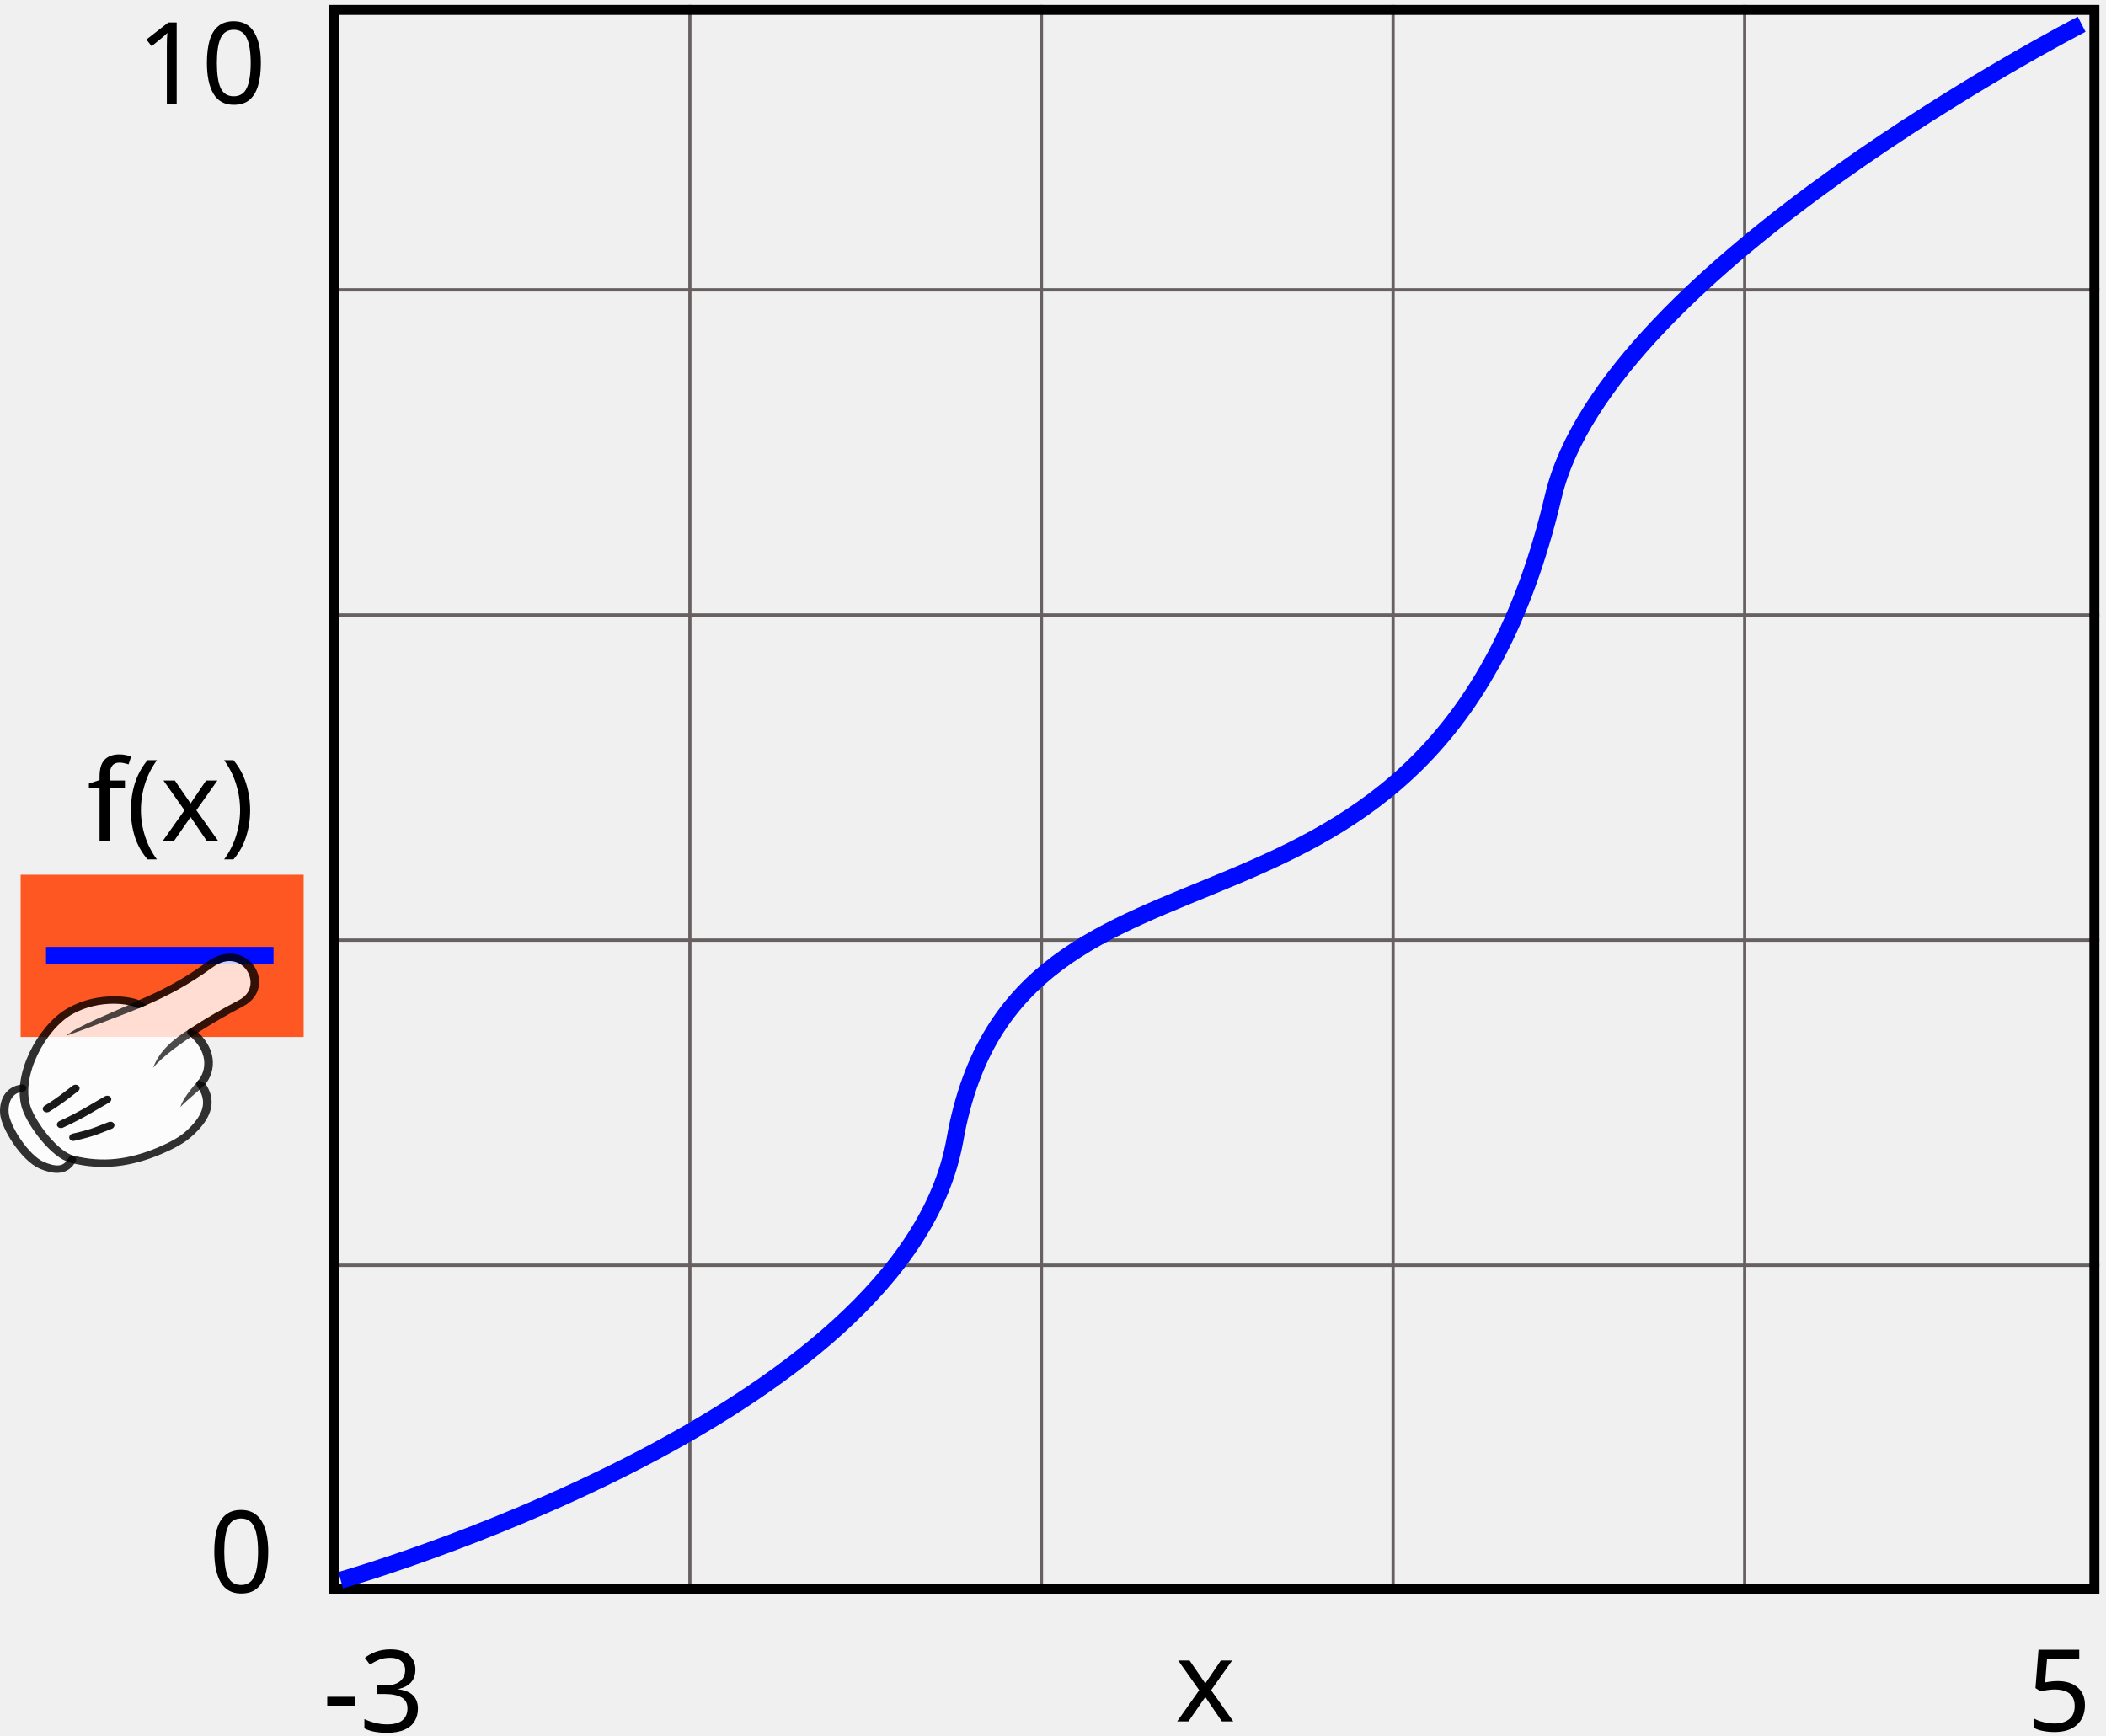
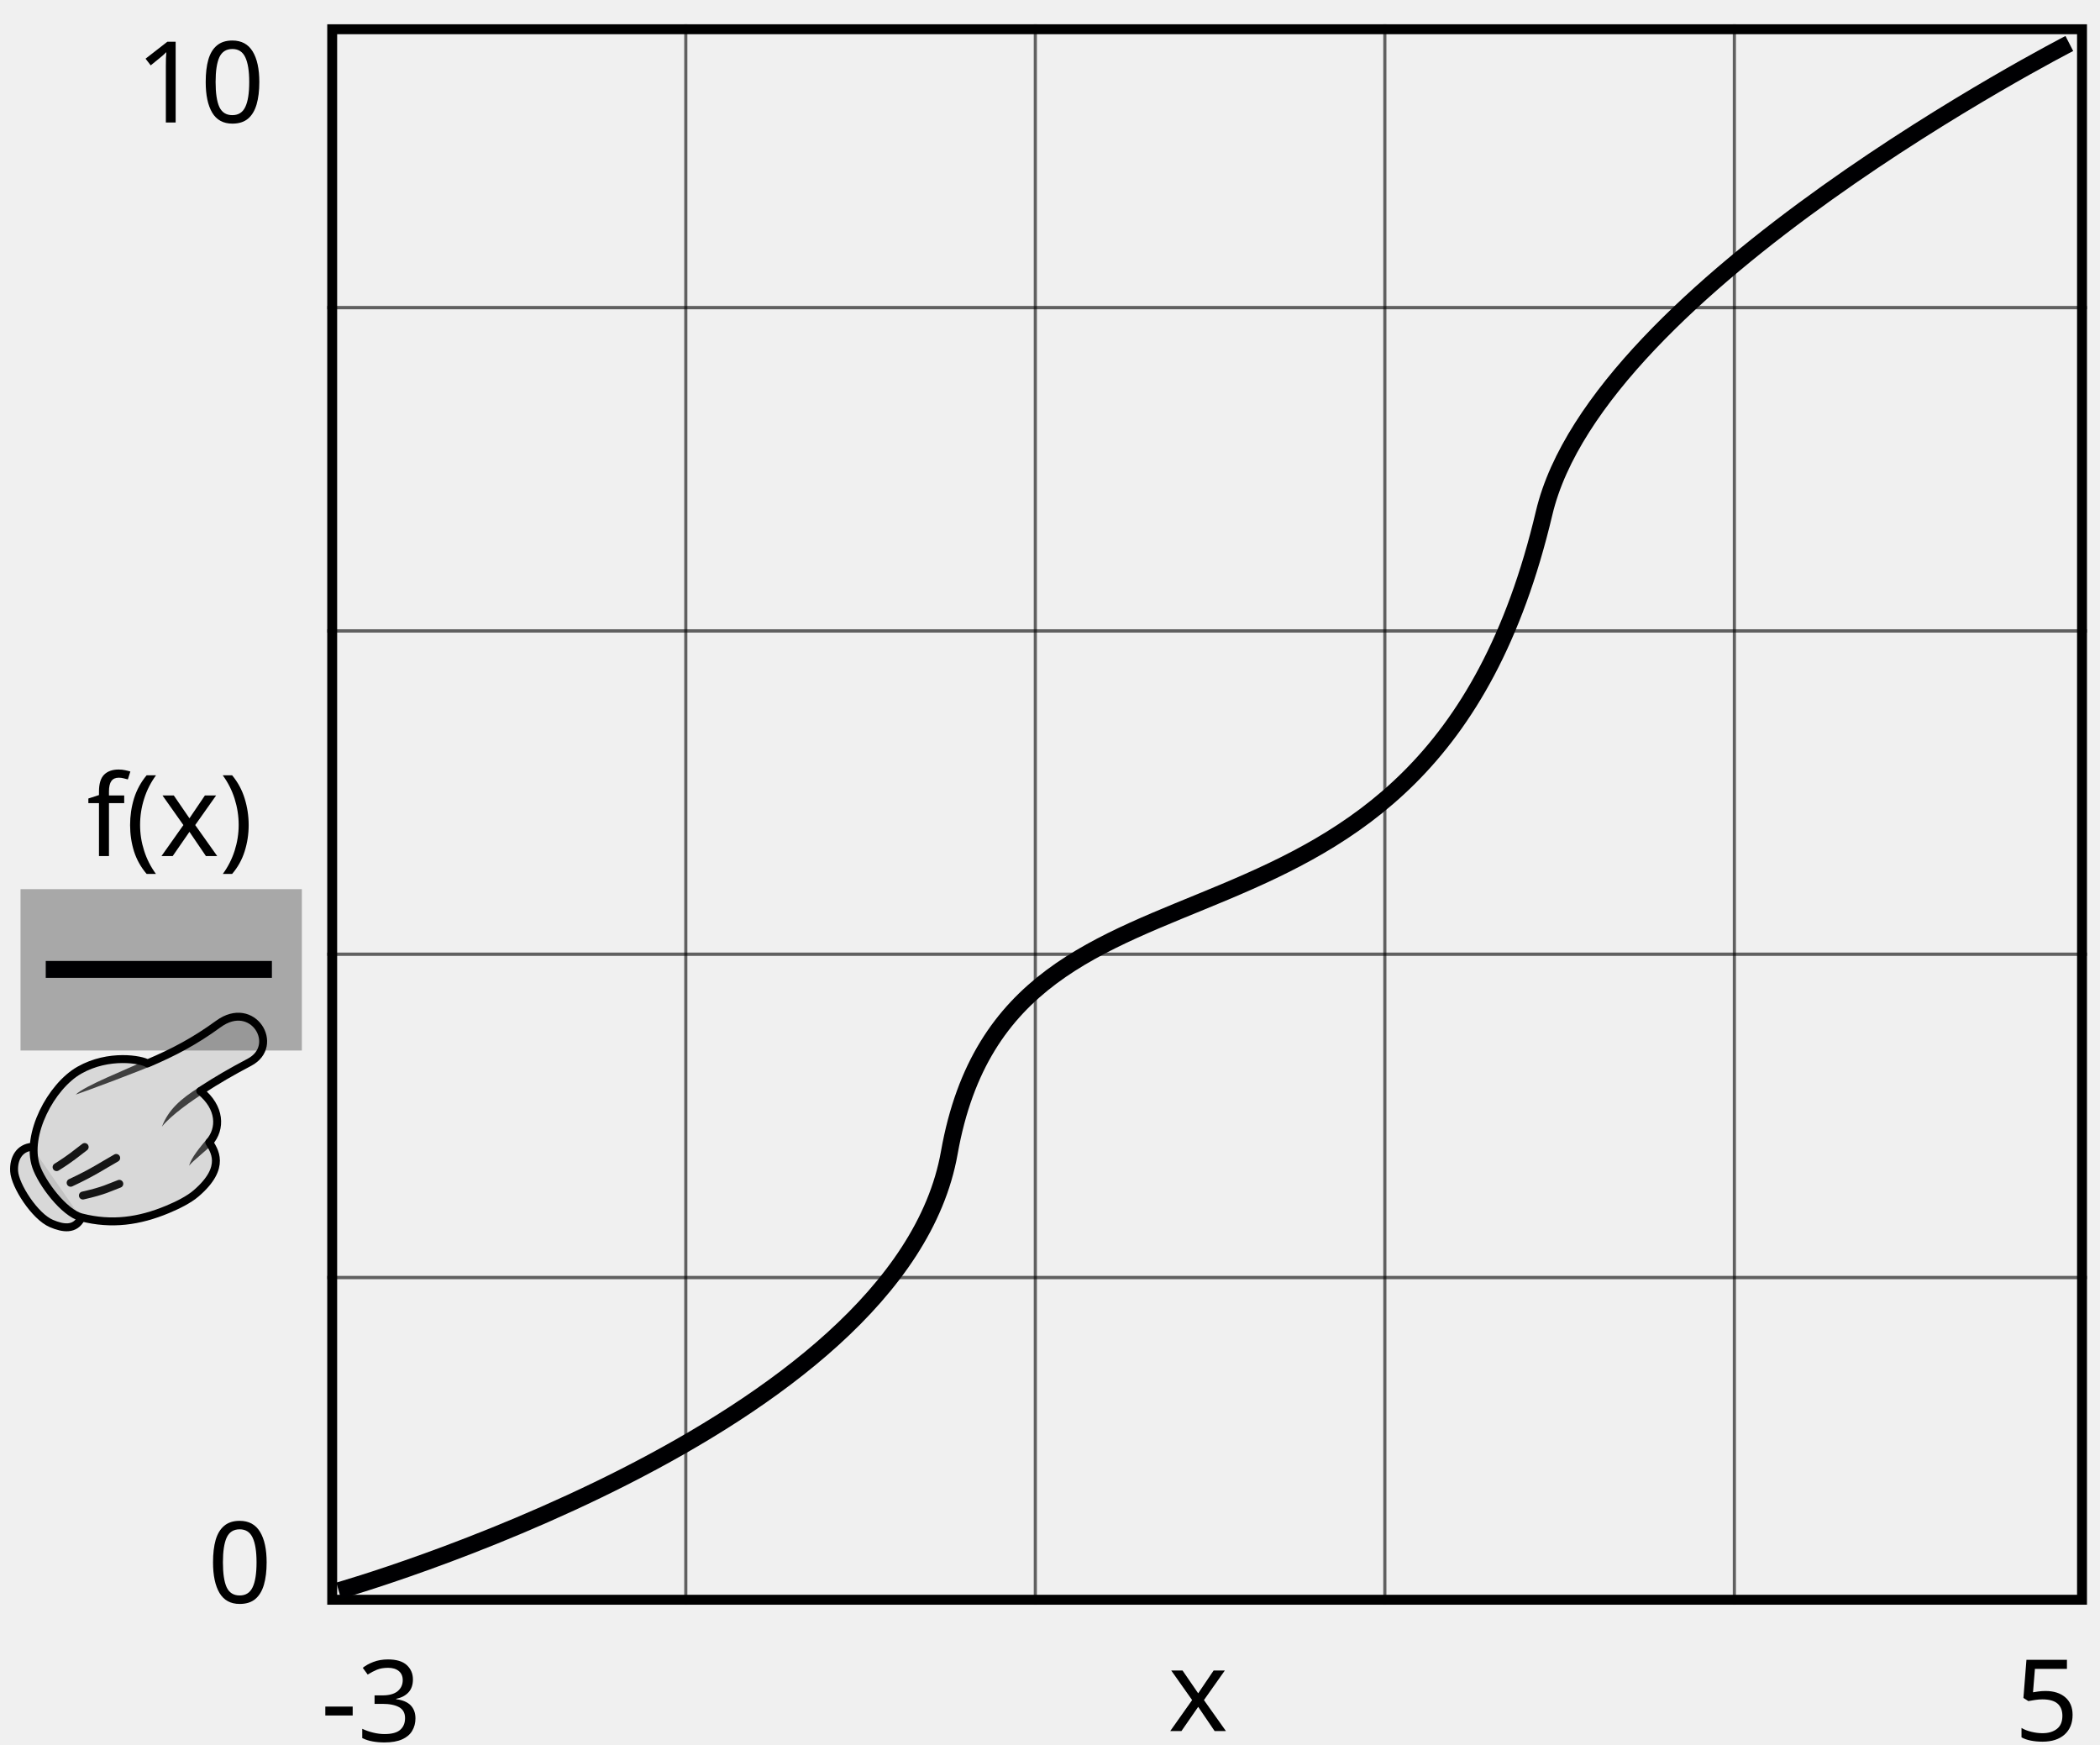
- <svg xmlns="http://www.w3.org/2000/svg" id="svg4387" version="1.1" width="324" height="267" viewBox="0 0 324 267">
+ <svg xmlns="http://www.w3.org/2000/svg" viewBox="0 0 325 270" height="270" width="325" version="1.1" id="svg4387">
  <defs id="defs4391" />
-   <rect width="43.54" height="24.967" rx="0" ry="0" x="3.175" y="134.583" id="rect3644" style="fill:#ff5722;fill-opacity:1;stroke:none" />
-   <path style="fill:none;fill-rule:evenodd;stroke:#676060;stroke-width:0.513px;stroke-linecap:butt;stroke-linejoin:miter;stroke-opacity:1" d="m 50.643,44.599 272.341,0" id="path5207" />
-   <path style="fill:none;fill-rule:evenodd;stroke:#676060;stroke-width:0.513px;stroke-linecap:butt;stroke-linejoin:miter;stroke-opacity:1" d="m 50.643,94.626 272.341,0" id="path5207-9" />
-   <path style="fill:none;fill-rule:evenodd;stroke:#676060;stroke-width:0.513px;stroke-linecap:butt;stroke-linejoin:miter;stroke-opacity:1" d="m 50.643,144.652 272.341,0" id="path5207-0" />
-   <path style="fill:none;fill-rule:evenodd;stroke:#676060;stroke-width:0.513px;stroke-linecap:butt;stroke-linejoin:miter;stroke-opacity:1" d="m 50.643,194.678 272.341,0" id="path5207-6" />
-   <path style="fill:none;fill-rule:evenodd;stroke:#676060;stroke-width:0.486px;stroke-linecap:butt;stroke-linejoin:miter;stroke-opacity:1" d="m 214.321,245.303 0,-244.546" id="path5207-1" />
-   <path style="fill:none;fill-rule:evenodd;stroke:#676060;stroke-width:0.486px;stroke-linecap:butt;stroke-linejoin:miter;stroke-opacity:1" d="m 106.136,245.303 0,-244.546" id="path5207-9-9" />
-   <path style="fill:none;fill-rule:evenodd;stroke:#676060;stroke-width:0.486px;stroke-linecap:butt;stroke-linejoin:miter;stroke-opacity:1" d="m 268.413,245.303 0,-244.546" id="path5207-0-5" />
-   <path style="fill:none;fill-rule:evenodd;stroke:#676060;stroke-width:0.486px;stroke-linecap:butt;stroke-linejoin:miter;stroke-opacity:1" d="m 160.228,245.303 0,-244.546" id="path5207-6-9" />
-   <rect style="fill:none;fill-rule:evenodd;stroke:#000000;stroke-width:1.536;stroke-linecap:butt;stroke-linejoin:miter;stroke-miterlimit:4;stroke-dasharray:none;stroke-opacity:1" id="rect4403" width="270.805" height="243.01" x="51.411" y="1.525" />
-   <path style="fill:none;fill-rule:evenodd;stroke:#000aff;stroke-width:2.614;stroke-linecap:butt;stroke-linejoin:miter;stroke-miterlimit:4;stroke-dasharray:none;stroke-opacity:1" d="m 52.415,243.133 c 0,0 86.849,-24.651 94.499,-67.764 9.576,-53.97 73.556,-20.711 92.058,-98.987 8.321,-35.205 81.281,-72.652 81.281,-72.652 l 0,0" id="path5295" />
-   <text xml:space="preserve" style="font-style:normal;font-weight:normal;font-size:17.5px;line-height:125%;font-family:sans-serif;letter-spacing:0px;word-spacing:0px;fill:#000000;fill-opacity:1;stroke:none;stroke-width:1px;stroke-linecap:butt;stroke-linejoin:miter;stroke-opacity:1;-inkscape-font-specification:'sans-serif, Normal';font-stretch:normal;font-variant:normal;text-anchor:start;text-align:start;writing-mode:lr;" x="180.793" y="264.855" id="text5297">
-     <tspan id="tspan5299" x="180.793" y="264.855" style="-inkscape-font-specification:'sans-serif, Normal';font-family:sans-serif;font-weight:normal;font-style:normal;font-stretch:normal;font-variant:normal;font-size:17.5px;text-anchor:start;text-align:start;writing-mode:lr;line-height:125%;">x</tspan>
+   <rect style="fill:#000000;fill-opacity:0.3;stroke:none" id="rect3644" y="137.583" x="3.175" ry="0" rx="0" height="24.967" width="43.54" />
+   <path id="path5207" d="M 50.643,47.599 H 322.984" style="fill:none;fill-rule:evenodd;stroke:#000000;stroke-width:0.513px;stroke-linecap:butt;stroke-linejoin:miter;stroke-opacity:0.6" />
+   <path id="path5207-9" d="M 50.643,97.626 H 322.984" style="fill:none;fill-rule:evenodd;stroke:#000000;stroke-width:0.513px;stroke-linecap:butt;stroke-linejoin:miter;stroke-opacity:0.6" />
+   <path id="path5207-0" d="M 50.643,147.652 H 322.984" style="fill:none;fill-rule:evenodd;stroke:#000000;stroke-width:0.513px;stroke-linecap:butt;stroke-linejoin:miter;stroke-opacity:0.6" />
+   <path id="path5207-6" d="M 50.643,197.678 H 322.984" style="fill:none;fill-rule:evenodd;stroke:#000000;stroke-width:0.513px;stroke-linecap:butt;stroke-linejoin:miter;stroke-opacity:0.6" />
+   <path id="path5207-1" d="M 214.321,248.303 V 3.757" style="fill:none;fill-rule:evenodd;stroke:#000000;stroke-width:0.486px;stroke-linecap:butt;stroke-linejoin:miter;stroke-opacity:0.6" />
+   <path id="path5207-9-9" d="M 106.136,248.303 V 3.757" style="fill:none;fill-rule:evenodd;stroke:#000000;stroke-width:0.486px;stroke-linecap:butt;stroke-linejoin:miter;stroke-opacity:0.6" />
+   <path id="path5207-0-5" d="M 268.413,248.303 V 3.757" style="fill:none;fill-rule:evenodd;stroke:#000000;stroke-width:0.486px;stroke-linecap:butt;stroke-linejoin:miter;stroke-opacity:0.6" />
+   <path id="path5207-6-9" d="M 160.228,248.303 V 3.757" style="fill:none;fill-rule:evenodd;stroke:#000000;stroke-width:0.486px;stroke-linecap:butt;stroke-linejoin:miter;stroke-opacity:0.6" />
+   <rect y="4.525" x="51.411" height="243.01" width="270.805" id="rect4403" style="fill:none;fill-rule:evenodd;stroke:#000000;stroke-width:1.536;stroke-linecap:butt;stroke-linejoin:miter;stroke-miterlimit:4;stroke-dasharray:none;stroke-opacity:1" />
+   <path id="path5295" d="m 52.415,246.133 c 0,0 86.849,-24.651 94.499,-67.764 9.576,-53.97 73.556,-20.711 92.058,-98.987 8.321,-35.205 81.281,-72.652 81.281,-72.652 v 0" style="fill:none;fill-rule:evenodd;stroke:#000002;stroke-width:2.614;stroke-linecap:butt;stroke-linejoin:miter;stroke-miterlimit:4;stroke-dasharray:none;stroke-opacity:1" />
+   <text id="text5297" y="267.855" x="180.793" style="font-style:normal;font-variant:normal;font-weight:normal;font-stretch:normal;font-size:17.5px;line-height:125%;font-family:sans-serif;-inkscape-font-specification:'sans-serif, Normal';text-align:start;letter-spacing:0px;word-spacing:0px;writing-mode:lr-tb;text-anchor:start;fill:#000000;fill-opacity:1;stroke:none;stroke-width:1px;stroke-linecap:butt;stroke-linejoin:miter;stroke-opacity:1" xml:space="preserve">
+     <tspan style="font-style:normal;font-variant:normal;font-weight:normal;font-stretch:normal;font-size:17.5px;line-height:125%;font-family:sans-serif;-inkscape-font-specification:'sans-serif, Normal';text-align:start;writing-mode:lr-tb;text-anchor:start" y="267.855" x="180.793" id="tspan5299">x</tspan>
  </text>
-   <text xml:space="preserve" style="font-style:normal;font-variant:normal;font-weight:normal;font-stretch:normal;font-size:17.5px;line-height:125%;font-family:sans-serif;-inkscape-font-specification:'sans-serif, Normal';text-align:start;letter-spacing:0px;word-spacing:0px;writing-mode:lr-tb;text-anchor:start;fill:#000000;fill-opacity:1;stroke:none;stroke-width:1px;stroke-linecap:butt;stroke-linejoin:miter;stroke-opacity:1" x="13.412" y="129.46" id="text5301">
-     <tspan id="tspan5303" x="13.412" y="129.46" style="font-style:normal;font-variant:normal;font-weight:normal;font-stretch:normal;font-size:17.5px;line-height:125%;font-family:sans-serif;-inkscape-font-specification:'sans-serif, Normal';text-align:start;writing-mode:lr-tb;text-anchor:start">f(x)</tspan>
+   <text id="text5301" y="132.46" x="13.412" style="font-style:normal;font-variant:normal;font-weight:normal;font-stretch:normal;font-size:17.5px;line-height:125%;font-family:sans-serif;-inkscape-font-specification:'sans-serif, Normal';text-align:start;letter-spacing:0px;word-spacing:0px;writing-mode:lr-tb;text-anchor:start;fill:#000000;fill-opacity:1;stroke:none;stroke-width:1px;stroke-linecap:butt;stroke-linejoin:miter;stroke-opacity:1" xml:space="preserve">
+     <tspan style="font-style:normal;font-variant:normal;font-weight:normal;font-stretch:normal;font-size:17.5px;line-height:125%;font-family:sans-serif;-inkscape-font-specification:'sans-serif, Normal';text-align:start;writing-mode:lr-tb;text-anchor:start" y="132.46" x="13.412" id="tspan5303">f(x)</tspan>
  </text>
-   <text xml:space="preserve" style="font-style:normal;font-variant:normal;font-weight:normal;font-stretch:normal;font-size:17.5px;line-height:125%;font-family:sans-serif;-inkscape-font-specification:'sans-serif, Normal';text-align:start;letter-spacing:0px;word-spacing:0px;writing-mode:lr-tb;text-anchor:start;fill:#000000;fill-opacity:1;stroke:none;stroke-width:1px;stroke-linecap:butt;stroke-linejoin:miter;stroke-opacity:1" x="20.966" y="15.957" id="text5305">
-     <tspan id="tspan5307" x="20.966" y="15.957" style="font-style:normal;font-variant:normal;font-weight:normal;font-stretch:normal;font-size:17.5px;line-height:125%;font-family:sans-serif;-inkscape-font-specification:'sans-serif, Normal';text-align:start;writing-mode:lr-tb;text-anchor:start">10</tspan>
+   <text id="text5305" y="18.957" x="20.966" style="font-style:normal;font-variant:normal;font-weight:normal;font-stretch:normal;font-size:17.5px;line-height:125%;font-family:sans-serif;-inkscape-font-specification:'sans-serif, Normal';text-align:start;letter-spacing:0px;word-spacing:0px;writing-mode:lr-tb;text-anchor:start;fill:#000000;fill-opacity:1;stroke:none;stroke-width:1px;stroke-linecap:butt;stroke-linejoin:miter;stroke-opacity:1" xml:space="preserve">
+     <tspan style="font-style:normal;font-variant:normal;font-weight:normal;font-stretch:normal;font-size:17.5px;line-height:125%;font-family:sans-serif;-inkscape-font-specification:'sans-serif, Normal';text-align:start;writing-mode:lr-tb;text-anchor:start" y="18.957" x="20.966" id="tspan5307">10</tspan>
  </text>
-   <text xml:space="preserve" style="font-style:normal;font-variant:normal;font-weight:normal;font-stretch:normal;font-size:17.5px;line-height:125%;font-family:sans-serif;-inkscape-font-specification:'sans-serif, Normal';text-align:start;letter-spacing:0px;word-spacing:0px;writing-mode:lr-tb;text-anchor:start;fill:#000000;fill-opacity:1;stroke:none;stroke-width:1px;stroke-linecap:butt;stroke-linejoin:miter;stroke-opacity:1" x="32.108" y="245.013" id="text5309">
-     <tspan id="tspan5311" x="32.108" y="245.013" style="font-style:normal;font-variant:normal;font-weight:normal;font-stretch:normal;font-size:17.5px;line-height:125%;font-family:sans-serif;-inkscape-font-specification:'sans-serif, Normal';text-align:start;writing-mode:lr-tb;text-anchor:start">0</tspan>
+   <text id="text5309" y="248.013" x="32.108" style="font-style:normal;font-variant:normal;font-weight:normal;font-stretch:normal;font-size:17.5px;line-height:125%;font-family:sans-serif;-inkscape-font-specification:'sans-serif, Normal';text-align:start;letter-spacing:0px;word-spacing:0px;writing-mode:lr-tb;text-anchor:start;fill:#000000;fill-opacity:1;stroke:none;stroke-width:1px;stroke-linecap:butt;stroke-linejoin:miter;stroke-opacity:1" xml:space="preserve">
+     <tspan style="font-style:normal;font-variant:normal;font-weight:normal;font-stretch:normal;font-size:17.5px;line-height:125%;font-family:sans-serif;-inkscape-font-specification:'sans-serif, Normal';text-align:start;writing-mode:lr-tb;text-anchor:start" y="248.013" x="32.108" id="tspan5311">0</tspan>
  </text>
-   <text xml:space="preserve" style="font-style:normal;font-variant:normal;font-weight:normal;font-stretch:normal;font-size:17.5px;line-height:125%;font-family:sans-serif;-inkscape-font-specification:'sans-serif, Normal';text-align:start;letter-spacing:0px;word-spacing:0px;writing-mode:lr-tb;text-anchor:start;fill:#000000;fill-opacity:1;stroke:none;stroke-width:1px;stroke-linecap:butt;stroke-linejoin:miter;stroke-opacity:1" x="49.643" y="266.44" id="text5313">
-     <tspan id="tspan5315" x="49.643" y="266.44" style="font-style:normal;font-variant:normal;font-weight:normal;font-stretch:normal;font-size:17.5px;line-height:125%;font-family:sans-serif;-inkscape-font-specification:'sans-serif, Normal';text-align:start;writing-mode:lr-tb;text-anchor:start">-3</tspan>
+   <text id="text5313" y="269.44" x="49.643" style="font-style:normal;font-variant:normal;font-weight:normal;font-stretch:normal;font-size:17.5px;line-height:125%;font-family:sans-serif;-inkscape-font-specification:'sans-serif, Normal';text-align:start;letter-spacing:0px;word-spacing:0px;writing-mode:lr-tb;text-anchor:start;fill:#000000;fill-opacity:1;stroke:none;stroke-width:1px;stroke-linecap:butt;stroke-linejoin:miter;stroke-opacity:1" xml:space="preserve">
+     <tspan style="font-style:normal;font-variant:normal;font-weight:normal;font-stretch:normal;font-size:17.5px;line-height:125%;font-family:sans-serif;-inkscape-font-specification:'sans-serif, Normal';text-align:start;writing-mode:lr-tb;text-anchor:start" y="269.44" x="49.643" id="tspan5315">-3</tspan>
  </text>
-   <text xml:space="preserve" style="font-style:normal;font-variant:normal;font-weight:normal;font-stretch:normal;font-size:17.5px;line-height:125%;font-family:sans-serif;-inkscape-font-specification:'sans-serif, Normal';text-align:start;letter-spacing:0px;word-spacing:0px;writing-mode:lr-tb;text-anchor:start;fill:#000000;fill-opacity:1;stroke:none;stroke-width:1px;stroke-linecap:butt;stroke-linejoin:miter;stroke-opacity:1" x="311.743" y="266.325" id="text5317">
-     <tspan id="tspan5319" x="311.743" y="266.325" style="font-style:normal;font-variant:normal;font-weight:normal;font-stretch:normal;font-size:17.5px;line-height:125%;font-family:sans-serif;-inkscape-font-specification:'sans-serif, Normal';text-align:start;writing-mode:lr-tb;text-anchor:start">5</tspan>
+   <text id="text5317" y="269.325" x="311.743" style="font-style:normal;font-variant:normal;font-weight:normal;font-stretch:normal;font-size:17.5px;line-height:125%;font-family:sans-serif;-inkscape-font-specification:'sans-serif, Normal';text-align:start;letter-spacing:0px;word-spacing:0px;writing-mode:lr-tb;text-anchor:start;fill:#000000;fill-opacity:1;stroke:none;stroke-width:1px;stroke-linecap:butt;stroke-linejoin:miter;stroke-opacity:1" xml:space="preserve">
+     <tspan style="font-style:normal;font-variant:normal;font-weight:normal;font-stretch:normal;font-size:17.5px;line-height:125%;font-family:sans-serif;-inkscape-font-specification:'sans-serif, Normal';text-align:start;writing-mode:lr-tb;text-anchor:start" y="269.325" x="311.743" id="tspan5319">5</tspan>
  </text>
-   <path style="fill:none;fill-rule:evenodd;stroke:#000aff;stroke-width:2.614;stroke-linecap:butt;stroke-linejoin:miter;stroke-miterlimit:4;stroke-dasharray:none;stroke-opacity:1" d="m 7.08,147 35,0" id="path3535" />
-   <g transform="matrix(0.1819176,0.2233643,-0.2695849,0.1708351,282.1248,-23.60798)" id="g3915-6-3-7">
-     <path d="m 89.471,1065.9 c 3.727,6.126 -0.484,10.049 -6.16,12.947 -8.03,4.099 -27.898,2.102 -34.7,-2.014 -6.243,-3.777 -9.013,-9.35 -6.04,-14.184" id="path3894-6-5-0" style="opacity:0.8;fill:#ffffff;stroke:#000000;stroke-width:4.061;stroke-linecap:round;stroke-linejoin:round" />
-     <path d="m 21.354,1021 c -0.857,15.682 13.892,40.298 31.364,46.018 9.022,2.954 29.326,3.846 36.494,-1.431 12.273,-9.037 18.48,-20.686 21.285,-35.088 0.994,-5.105 1.707,-10.986 0.957,-15.702 -3.19,-20.064 -14.951,-20.048 -19.514,-20.76 -2.727,-8.725 -12.699,-15.044 -26.068,-12.391 -0.103,-10.746 0.226,-17.365 1.112,-27.536 1.483,-17.013 -27.986,-20.845 -26.491,-0.012 1.018,14.187 0.027,25.675 -2.499,39 -3.45,1.038 -15.746,11.529 -16.641,27.901 z" id="path3112-2-1-9" style="opacity:0.8;fill:#ffffff;fill-opacity:1;stroke:#000000;stroke-width:4.061;stroke-linecap:round;stroke-linejoin:round;stroke-opacity:1" />
-     <path d="m 63.838,981.04 c 0.031,10.253 1.215,18.225 7.226,26.105 -2.509,-6.575 -3.369,-19.666 -3.177,-27.939 z" id="path3882-6-0-9" style="color:#000000;text-indent:0;text-transform:none;block-progression:tb;opacity:0.7" />
-     <path d="m 93.471,992.23 -3.809,1.486 c 1.929,5.577 4.051,11.842 7.114,15.183 -1.08,-2.605 -2.077,-11.978 -3.305,-16.669 z" id="path3884-6-5-0" style="color:#000000;text-indent:0;text-transform:none;block-progression:tb;opacity:0.7" />
-     <path d="m 79.642,1058.3 c 4.037,-9.678 3.976,-12.465 5.195,-17.405" id="path3886-8-8-3" style="opacity:0.9;fill:none;stroke:#000000;stroke-width:4.061;stroke-linecap:round;stroke-linejoin:round" />
-     <path d="m 70.26,1059 c 1.692,-11.475 1.424,-17.152 1.855,-24.898" id="path3888-4-1-5" style="opacity:0.9;fill:none;stroke:#000000;stroke-width:4.061;stroke-linecap:round;stroke-linejoin:round" />
-     <path d="m 59.041,1059.5 c 0.097,-7.981 -0.599,-11.754 -1.049,-16.831" id="path3890-1-7-5" style="opacity:0.9;fill:none;stroke:#000000;stroke-width:4.061;stroke-linecap:round;stroke-linejoin:round" />
-     <path d="m 36.249,991.71 c -1.703,12.092 -6.197,31.682 -4.811,38.213 1.185,-3.99 8.356,-33.636 9.133,-39.703 z" id="path3892-0-5-3" style="color:#000000;text-indent:0;text-transform:none;block-progression:tb;opacity:0.7" />
+   <path id="path3535" d="M 7.08,150 H 42.08" style="fill:none;fill-rule:evenodd;stroke:#000002;stroke-width:2.614;stroke-linecap:butt;stroke-linejoin:miter;stroke-miterlimit:4;stroke-dasharray:none;stroke-opacity:1" />
+   <g transform="translate(-335.3141,70.71118)" id="g1650-3">
+     <path d="m 347.881,117.772 c -0.974,1.879 -2.797,1.609 -4.611,0.836 -2.566,-1.093 -5.642,-5.872 -5.77,-8.095 -0.117,-2.04 0.881,-3.61 2.725,-3.772" id="path3894-6-5-0-6" style="opacity:1;fill:#000000;fill-opacity:0.1;stroke:#000000;stroke-width:1.227;stroke-linecap:round;stroke-linejoin:round" />
+     <path d="m 347.594,94.886 c -4.384,2.488 -8.337,9.987 -6.7,14.867 0.845,2.52 4.298,7.207 7.025,7.907 4.669,1.198 8.938,0.594 13.331,-1.24 1.557,-0.65 3.272,-1.496 4.407,-2.469 4.829,-4.14 2.685,-6.764 2.047,-7.905 1.856,-2.1 1.745,-5.407 -1.402,-7.939 2.878,-1.859 4.722,-2.916 7.626,-4.456 4.856,-2.575 0.528,-9.812 -4.816,-5.919 -3.639,2.651 -6.917,4.392 -10.968,6.104 -0.907,-0.593 -5.973,-1.548 -10.549,1.049 z" id="path3112-2-1-9-7" style="opacity:1;fill:#060606;fill-opacity:0.1;stroke:#000000;stroke-width:1.227;stroke-linecap:round;stroke-linejoin:round;stroke-opacity:1" />
+     <path d="m 366.095,97.549 c -2.758,1.758 -4.692,3.385 -5.723,6.074 1.316,-1.684 4.689,-4.112 6.954,-5.483 z" id="path3882-6-0-9-5" style="color:#000000;text-indent:0;text-transform:none;opacity:0.7;stroke-width:0.302" />
+     <path d="m 368.469,106.08 -1.094,-0.597 c -1.153,1.384 -2.455,2.928 -2.799,4.183 0.506,-0.686 2.851,-2.51 3.893,-3.586 z" id="path3884-6-5-0-3" style="color:#000000;text-indent:0;text-transform:none;opacity:0.7;stroke-width:0.302" />
+     <path d="m 348.142,114.278 c 3.344,-0.752 4.084,-1.241 5.637,-1.813" id="path3886-8-8-3-5" style="opacity:0.9;fill:none;stroke:#000000;stroke-width:1.227;stroke-linecap:round;stroke-linejoin:round" />
+     <path d="m 346.246,112.302 c 3.401,-1.582 4.883,-2.612 7.05,-3.839" id="path3888-4-1-5-6" style="opacity:0.9;fill:none;stroke:#000000;stroke-width:1.227;stroke-linecap:round;stroke-linejoin:round" />
+     <path d="m 344.071,109.881 c 2.169,-1.342 3.06,-2.142 4.347,-3.11" id="path3890-1-7-5-2" style="opacity:0.9;fill:none;stroke:#000000;stroke-width:1.227;stroke-linecap:round;stroke-linejoin:round" />
+     <path d="m 358.199,93.21 c -3.57,1.685 -9.668,4.028 -11.177,5.454 1.291,-0.417 10.588,-3.88 12.365,-4.743 z" id="path3892-0-5-3-9" style="color:#000000;text-indent:0;text-transform:none;opacity:0.7;stroke-width:0.302" />
  </g>
</svg>
